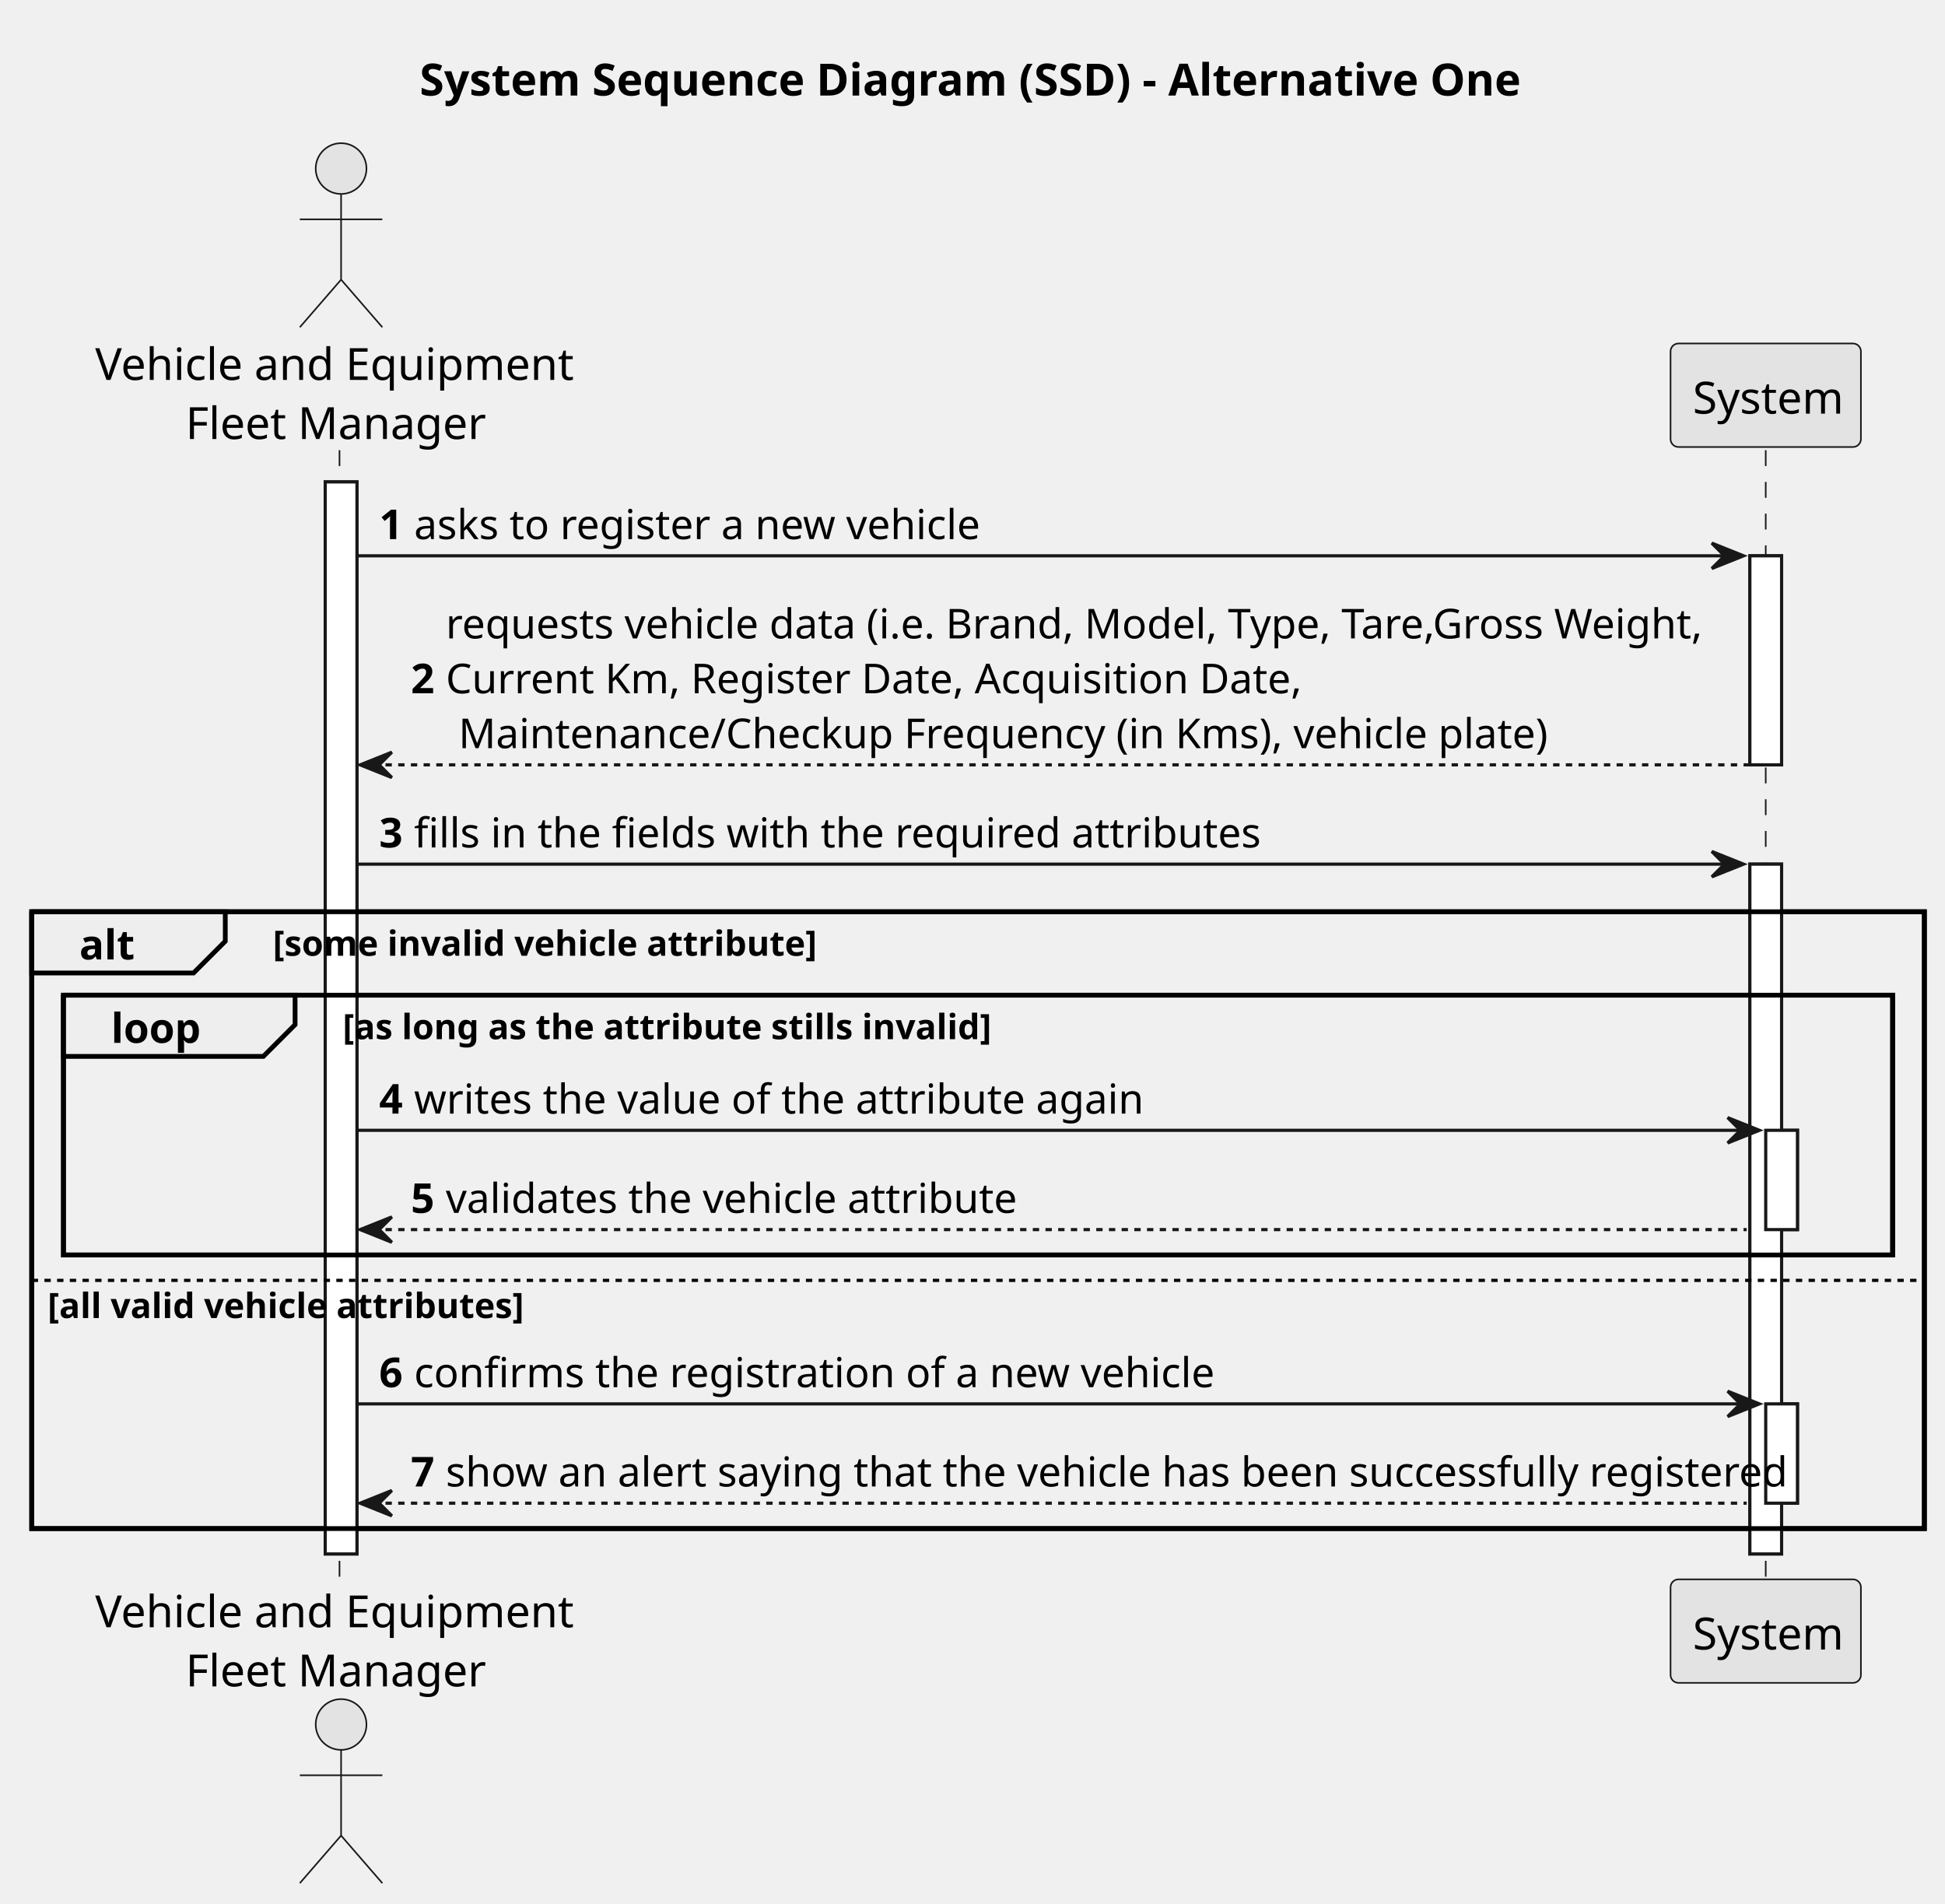
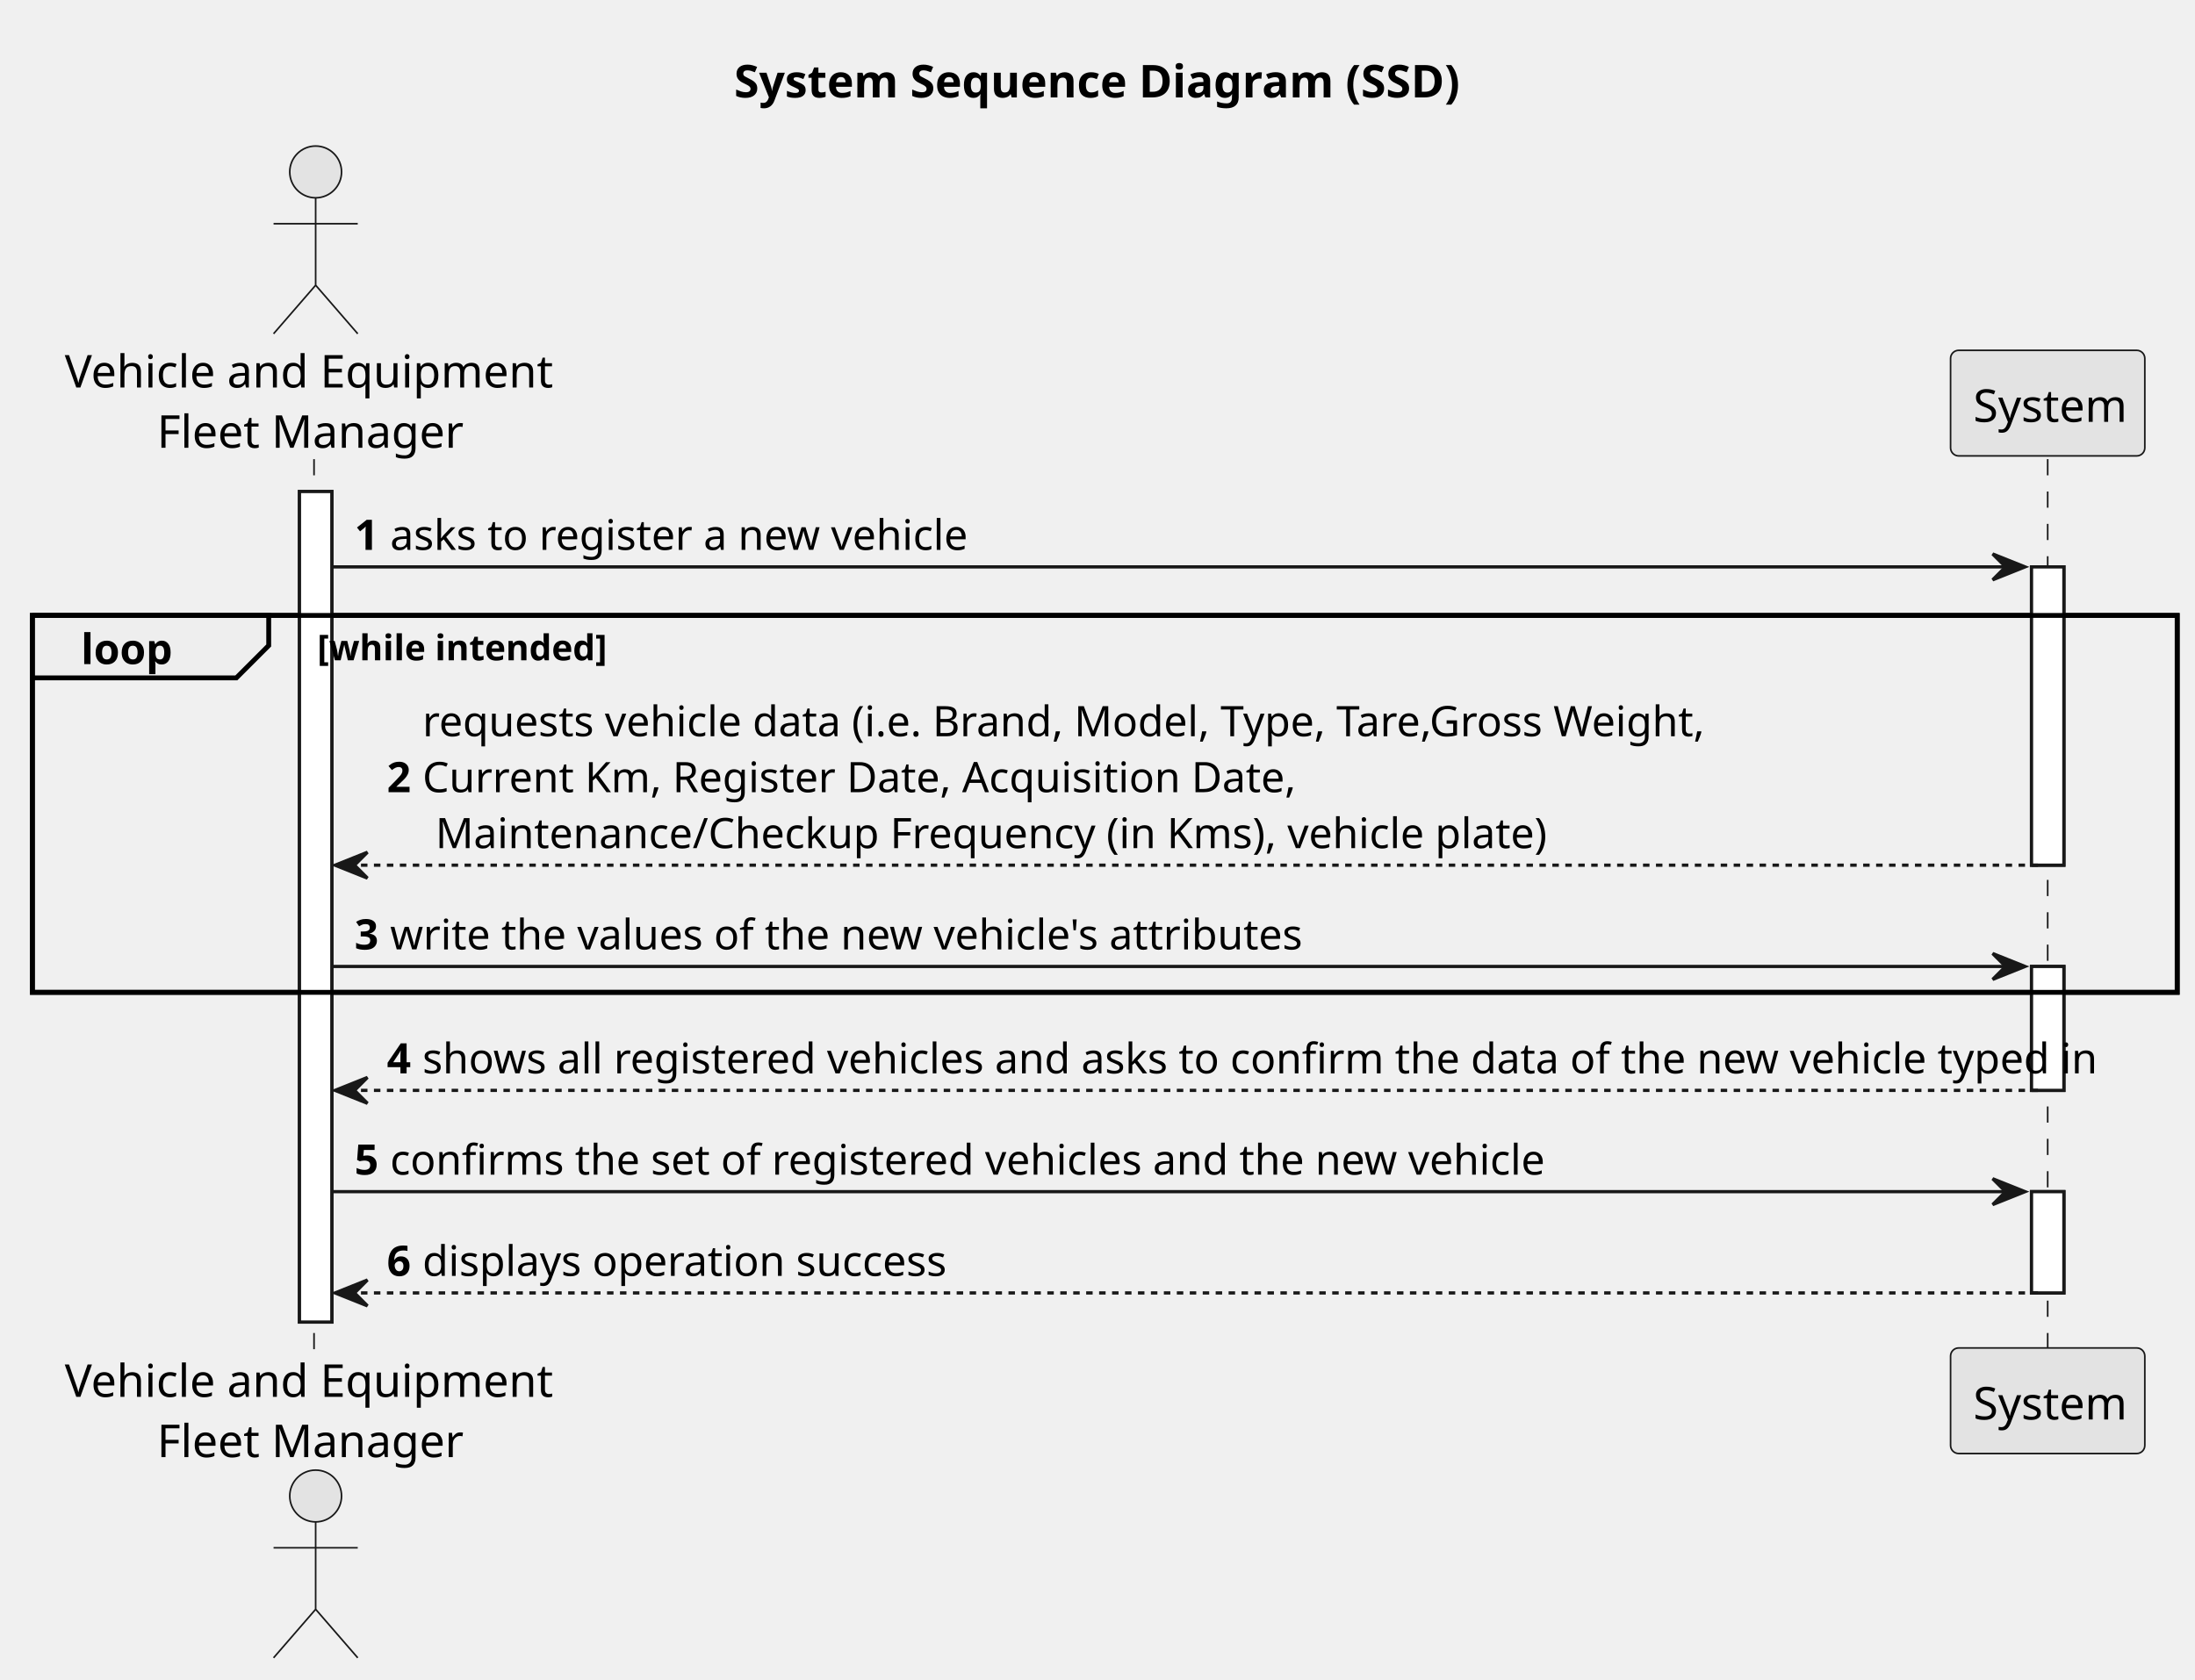
- <svg xmlns="http://www.w3.org/2000/svg" contentStyleType="text/css" height="600px" preserveAspectRatio="none" style="width:613px;height:600px;background:#FFFFFF;" version="1.1" viewBox="0 0 613 600" width="613px" zoomAndPan="magnify">
+ <svg xmlns="http://www.w3.org/2000/svg" contentStyleType="text/css" height="519px" preserveAspectRatio="none" style="width:678px;height:519px;background:#FFFFFF;" version="1.1" viewBox="0 0 678 519" width="678px" zoomAndPan="magnify">
  <defs />
  <g>
-     <text fill="#000000" font-family="sans-serif" font-size="14" font-weight="bold" lengthAdjust="spacing" textLength="351" x="132.25" y="30.107">System Sequence Diagram (SSD) - Alternative One</text>
-     <rect fill="#FFFFFF" height="337.832" style="stroke:#181818;stroke-width:1.0;" width="10" x="102.5" y="151.863" />
-     <rect fill="#FFFFFF" height="65.873" style="stroke:#181818;stroke-width:1.0;" width="10" x="551.5" y="175.154" />
-     <rect fill="#FFFFFF" height="217.377" style="stroke:#181818;stroke-width:1.0;" width="10" x="551.5" y="272.318" />
-     <rect fill="#FFFFFF" height="31.291" style="stroke:#181818;stroke-width:1.0;" width="10" x="556.5" y="356.191" />
-     <rect fill="#FFFFFF" height="31.291" style="stroke:#181818;stroke-width:1.0;" width="10" x="556.5" y="442.404" />
-     <rect fill="none" height="194.377" style="stroke:#000000;stroke-width:1.5;" width="596.5" x="10" y="287.318" />
-     <rect fill="none" height="81.873" style="stroke:#000000;stroke-width:1.5;" width="576.5" x="20" y="313.609" />
-     <line style="stroke:#181818;stroke-width:0.5;stroke-dasharray:5.0,5.0;" x1="107" x2="107" y1="141.863" y2="498.695" />
-     <line style="stroke:#181818;stroke-width:0.5;stroke-dasharray:5.0,5.0;" x1="556.5" x2="556.5" y1="141.863" y2="498.695" />
-     <text fill="#000000" font-family="sans-serif" font-size="14" lengthAdjust="spacing" textLength="145" x="30" y="119.728">Vehicle and Equipment</text>
-     <text fill="#000000" font-family="sans-serif" font-size="14" lengthAdjust="spacing" textLength="92" x="58.5" y="138.35">Fleet Manager</text>
-     <ellipse cx="107.5" cy="53.121" fill="#E3E3E3" rx="8" ry="8" style="stroke:#181818;stroke-width:0.5;" />
-     <path d="M107.5,61.121 L107.5,88.121 M94.5,69.121 L120.5,69.121 M107.5,88.121 L94.5,103.121 M107.5,88.121 L120.5,103.121 " fill="none" style="stroke:#181818;stroke-width:0.5;" />
-     <text fill="#000000" font-family="sans-serif" font-size="14" lengthAdjust="spacing" textLength="145" x="30" y="512.803">Vehicle and Equipment</text>
-     <text fill="#000000" font-family="sans-serif" font-size="14" lengthAdjust="spacing" textLength="92" x="58.5" y="531.424">Fleet Manager</text>
-     <ellipse cx="107.5" cy="543.438" fill="#E3E3E3" rx="8" ry="8" style="stroke:#181818;stroke-width:0.5;" />
-     <path d="M107.5,551.438 L107.5,578.438 M94.5,559.438 L120.5,559.438 M107.5,578.438 L94.5,593.438 M107.5,578.438 L120.5,593.438 " fill="none" style="stroke:#181818;stroke-width:0.5;" />
-     <rect fill="#E3E3E3" height="32.621" rx="2.5" ry="2.5" style="stroke:#181818;stroke-width:0.5;" width="60" x="526.5" y="108.242" />
-     <text fill="#000000" font-family="sans-serif" font-size="14" lengthAdjust="spacing" textLength="46" x="533.5" y="130.35">System</text>
-     <rect fill="#E3E3E3" height="32.621" rx="2.5" ry="2.5" style="stroke:#181818;stroke-width:0.5;" width="60" x="526.5" y="497.695" />
-     <text fill="#000000" font-family="sans-serif" font-size="14" lengthAdjust="spacing" textLength="46" x="533.5" y="519.803">System</text>
-     <rect fill="#FFFFFF" height="337.832" style="stroke:#181818;stroke-width:1.0;" width="10" x="102.5" y="151.863" />
-     <rect fill="#FFFFFF" height="65.873" style="stroke:#181818;stroke-width:1.0;" width="10" x="551.5" y="175.154" />
-     <rect fill="#FFFFFF" height="217.377" style="stroke:#181818;stroke-width:1.0;" width="10" x="551.5" y="272.318" />
-     <rect fill="#FFFFFF" height="31.291" style="stroke:#181818;stroke-width:1.0;" width="10" x="556.5" y="356.191" />
-     <rect fill="#FFFFFF" height="31.291" style="stroke:#181818;stroke-width:1.0;" width="10" x="556.5" y="442.404" />
-     <polygon fill="#181818" points="539.5,171.154,549.5,175.154,539.5,179.154,543.5,175.154" style="stroke:#181818;stroke-width:1.0;" />
-     <line style="stroke:#181818;stroke-width:1.0;" x1="112.5" x2="545.5" y1="175.154" y2="175.154" />
-     <text fill="#000000" font-family="sans-serif" font-size="13" font-weight="bold" lengthAdjust="spacing" textLength="7" x="119.5" y="169.892">1</text>
-     <text fill="#000000" font-family="sans-serif" font-size="13" lengthAdjust="spacing" textLength="171" x="130.5" y="169.892">asks to register a new vehicle</text>
-     <polygon fill="#181818" points="123.5,237.027,113.5,241.027,123.5,245.027,119.5,241.027" style="stroke:#181818;stroke-width:1.0;" />
-     <line style="stroke:#181818;stroke-width:1.0;stroke-dasharray:2.0,2.0;" x1="117.5" x2="555.5" y1="241.027" y2="241.027" />
-     <text fill="#000000" font-family="sans-serif" font-size="13" font-weight="bold" lengthAdjust="spacing" textLength="7" x="129.5" y="218.474">2</text>
-     <text fill="#000000" font-family="sans-serif" font-size="13" lengthAdjust="spacing" textLength="386" x="140.5" y="201.183">requests vehicle data (i.e. Brand, Model, Type, Tare,Gross Weight,</text>
-     <text fill="#000000" font-family="sans-serif" font-size="13" lengthAdjust="spacing" textLength="260" x="140.5" y="218.474">Current Km, Register Date, Acquisition Date,</text>
-     <text fill="#000000" font-family="sans-serif" font-size="13" lengthAdjust="spacing" textLength="330" x="144.5" y="235.765">Maintenance/Checkup Frequency (in Kms), vehicle plate)</text>
-     <polygon fill="#181818" points="539.5,268.318,549.5,272.318,539.5,276.318,543.5,272.318" style="stroke:#181818;stroke-width:1.0;" />
-     <line style="stroke:#181818;stroke-width:1.0;" x1="112.5" x2="545.5" y1="272.318" y2="272.318" />
-     <text fill="#000000" font-family="sans-serif" font-size="13" font-weight="bold" lengthAdjust="spacing" textLength="7" x="119.5" y="267.056">3</text>
-     <text fill="#000000" font-family="sans-serif" font-size="13" lengthAdjust="spacing" textLength="246" x="130.5" y="267.056">fills in the fields with the required attributes</text>
-     <path d="M10,287.318 L71,287.318 L71,296.609 L61,306.609 L10,306.609 L10,287.318 " fill="#EEEEEE" style="stroke:#000000;stroke-width:1.5;" />
-     <rect fill="none" height="194.377" style="stroke:#000000;stroke-width:1.5;" width="596.5" x="10" y="287.318" />
-     <text fill="#000000" font-family="sans-serif" font-size="13" font-weight="bold" lengthAdjust="spacing" textLength="16" x="25" y="302.347">alt</text>
-     <text fill="#000000" font-family="sans-serif" font-size="11" font-weight="bold" lengthAdjust="spacing" textLength="170" x="86" y="301.188">[some invalid vehicle attribute]</text>
-     <path d="M20,313.609 L93,313.609 L93,322.9 L83,332.9 L20,332.9 L20,313.609 " fill="#EEEEEE" style="stroke:#000000;stroke-width:1.5;" />
-     <rect fill="none" height="81.873" style="stroke:#000000;stroke-width:1.5;" width="576.5" x="20" y="313.609" />
-     <text fill="#000000" font-family="sans-serif" font-size="13" font-weight="bold" lengthAdjust="spacing" textLength="28" x="35" y="328.638">loop</text>
-     <text fill="#000000" font-family="sans-serif" font-size="11" font-weight="bold" lengthAdjust="spacing" textLength="203" x="108" y="327.479">[as long as the attribute stills invalid]</text>
-     <polygon fill="#181818" points="544.5,352.191,554.5,356.191,544.5,360.191,548.5,356.191" style="stroke:#181818;stroke-width:1.0;" />
-     <line style="stroke:#181818;stroke-width:1.0;" x1="112.5" x2="550.5" y1="356.191" y2="356.191" />
-     <text fill="#000000" font-family="sans-serif" font-size="13" font-weight="bold" lengthAdjust="spacing" textLength="7" x="119.5" y="350.929">4</text>
-     <text fill="#000000" font-family="sans-serif" font-size="13" lengthAdjust="spacing" textLength="211" x="130.5" y="350.929">writes the value of the attribute again</text>
-     <polygon fill="#181818" points="123.5,383.482,113.5,387.482,123.5,391.482,119.5,387.482" style="stroke:#181818;stroke-width:1.0;" />
-     <line style="stroke:#181818;stroke-width:1.0;stroke-dasharray:2.0,2.0;" x1="117.5" x2="550.5" y1="387.482" y2="387.482" />
-     <text fill="#000000" font-family="sans-serif" font-size="13" font-weight="bold" lengthAdjust="spacing" textLength="7" x="129.5" y="382.22">5</text>
-     <text fill="#000000" font-family="sans-serif" font-size="13" lengthAdjust="spacing" textLength="166" x="140.5" y="382.22">validates the vehicle attribute</text>
-     <line style="stroke:#000000;stroke-width:1.0;stroke-dasharray:2.0,2.0;" x1="10" x2="606.5" y1="403.482" y2="403.482" />
-     <text fill="#000000" font-family="sans-serif" font-size="11" font-weight="bold" lengthAdjust="spacing" textLength="147" x="15" y="415.353">[all valid vehicle attributes]</text>
-     <polygon fill="#181818" points="544.5,438.404,554.5,442.404,544.5,446.404,548.5,442.404" style="stroke:#181818;stroke-width:1.0;" />
-     <line style="stroke:#181818;stroke-width:1.0;" x1="112.5" x2="550.5" y1="442.404" y2="442.404" />
-     <text fill="#000000" font-family="sans-serif" font-size="13" font-weight="bold" lengthAdjust="spacing" textLength="7" x="119.5" y="437.142">6</text>
-     <text fill="#000000" font-family="sans-serif" font-size="13" lengthAdjust="spacing" textLength="234" x="130.5" y="437.142">confirms the registration of a new vehicle</text>
-     <polygon fill="#181818" points="123.5,469.695,113.5,473.695,123.5,477.695,119.5,473.695" style="stroke:#181818;stroke-width:1.0;" />
-     <line style="stroke:#181818;stroke-width:1.0;stroke-dasharray:2.0,2.0;" x1="117.5" x2="550.5" y1="473.695" y2="473.695" />
-     <text fill="#000000" font-family="sans-serif" font-size="13" font-weight="bold" lengthAdjust="spacing" textLength="7" x="129.5" y="468.433">7</text>
-     <text fill="#000000" font-family="sans-serif" font-size="13" lengthAdjust="spacing" textLength="404" x="140.5" y="468.433">show an alert saying that the vehicle has been successfully registered</text>
+     <text fill="#000000" font-family="sans-serif" font-size="14" font-weight="bold" lengthAdjust="spacing" textLength="228" x="226.75" y="30.107">System Sequence Diagram (SSD)</text>
+     <rect fill="#FFFFFF" height="256.619" style="stroke:#181818;stroke-width:1.0;" width="10" x="92.5" y="151.863" />
+     <rect fill="#FFFFFF" height="92.164" style="stroke:#181818;stroke-width:1.0;" width="10" x="627.5" y="175.154" />
+     <rect fill="#FFFFFF" height="38.291" style="stroke:#181818;stroke-width:1.0;" width="10" x="627.5" y="298.609" />
+     <rect fill="#FFFFFF" height="31.291" style="stroke:#181818;stroke-width:1.0;" width="10" x="627.5" y="368.191" />
+     <rect fill="none" height="116.455" style="stroke:#000000;stroke-width:1.5;" width="662.5" x="10" y="190.154" />
+     <line style="stroke:#181818;stroke-width:0.5;stroke-dasharray:5.0,5.0;" x1="97" x2="97" y1="141.863" y2="417.482" />
+     <line style="stroke:#181818;stroke-width:0.5;stroke-dasharray:5.0,5.0;" x1="632.5" x2="632.5" y1="141.863" y2="417.482" />
+     <text fill="#000000" font-family="sans-serif" font-size="14" lengthAdjust="spacing" textLength="145" x="20" y="119.728">Vehicle and Equipment</text>
+     <text fill="#000000" font-family="sans-serif" font-size="14" lengthAdjust="spacing" textLength="92" x="48.5" y="138.35">Fleet Manager</text>
+     <ellipse cx="97.5" cy="53.121" fill="#E3E3E3" rx="8" ry="8" style="stroke:#181818;stroke-width:0.5;" />
+     <path d="M97.5,61.121 L97.5,88.121 M84.5,69.121 L110.5,69.121 M97.5,88.121 L84.5,103.121 M97.5,88.121 L110.5,103.121 " fill="none" style="stroke:#181818;stroke-width:0.5;" />
+     <text fill="#000000" font-family="sans-serif" font-size="14" lengthAdjust="spacing" textLength="145" x="20" y="431.59">Vehicle and Equipment</text>
+     <text fill="#000000" font-family="sans-serif" font-size="14" lengthAdjust="spacing" textLength="92" x="48.5" y="450.211">Fleet Manager</text>
+     <ellipse cx="97.5" cy="462.225" fill="#E3E3E3" rx="8" ry="8" style="stroke:#181818;stroke-width:0.5;" />
+     <path d="M97.5,470.225 L97.5,497.225 M84.5,478.225 L110.5,478.225 M97.5,497.225 L84.5,512.225 M97.5,497.225 L110.5,512.225 " fill="none" style="stroke:#181818;stroke-width:0.5;" />
+     <rect fill="#E3E3E3" height="32.621" rx="2.5" ry="2.5" style="stroke:#181818;stroke-width:0.5;" width="60" x="602.5" y="108.242" />
+     <text fill="#000000" font-family="sans-serif" font-size="14" lengthAdjust="spacing" textLength="46" x="609.5" y="130.35">System</text>
+     <rect fill="#E3E3E3" height="32.621" rx="2.5" ry="2.5" style="stroke:#181818;stroke-width:0.5;" width="60" x="602.5" y="416.482" />
+     <text fill="#000000" font-family="sans-serif" font-size="14" lengthAdjust="spacing" textLength="46" x="609.5" y="438.59">System</text>
+     <rect fill="#FFFFFF" height="256.619" style="stroke:#181818;stroke-width:1.0;" width="10" x="92.5" y="151.863" />
+     <rect fill="#FFFFFF" height="92.164" style="stroke:#181818;stroke-width:1.0;" width="10" x="627.5" y="175.154" />
+     <rect fill="#FFFFFF" height="38.291" style="stroke:#181818;stroke-width:1.0;" width="10" x="627.5" y="298.609" />
+     <rect fill="#FFFFFF" height="31.291" style="stroke:#181818;stroke-width:1.0;" width="10" x="627.5" y="368.191" />
+     <polygon fill="#181818" points="615.5,171.154,625.5,175.154,615.5,179.154,619.5,175.154" style="stroke:#181818;stroke-width:1.0;" />
+     <line style="stroke:#181818;stroke-width:1.0;" x1="102.5" x2="621.5" y1="175.154" y2="175.154" />
+     <text fill="#000000" font-family="sans-serif" font-size="13" font-weight="bold" lengthAdjust="spacing" textLength="7" x="109.5" y="169.892">1</text>
+     <text fill="#000000" font-family="sans-serif" font-size="13" lengthAdjust="spacing" textLength="171" x="120.5" y="169.892">asks to register a new vehicle</text>
+     <path d="M10,190.154 L83,190.154 L83,199.445 L73,209.445 L10,209.445 L10,190.154 " fill="#EEEEEE" style="stroke:#000000;stroke-width:1.5;" />
+     <rect fill="none" height="116.455" style="stroke:#000000;stroke-width:1.5;" width="662.5" x="10" y="190.154" />
+     <text fill="#000000" font-family="sans-serif" font-size="13" font-weight="bold" lengthAdjust="spacing" textLength="28" x="25" y="205.183">loop</text>
+     <text fill="#000000" font-family="sans-serif" font-size="11" font-weight="bold" lengthAdjust="spacing" textLength="90" x="98" y="204.024">[while intended]</text>
+     <polygon fill="#181818" points="113.5,263.318,103.5,267.318,113.5,271.318,109.5,267.318" style="stroke:#181818;stroke-width:1.0;" />
+     <line style="stroke:#181818;stroke-width:1.0;stroke-dasharray:2.0,2.0;" x1="107.5" x2="631.5" y1="267.318" y2="267.318" />
+     <text fill="#000000" font-family="sans-serif" font-size="13" font-weight="bold" lengthAdjust="spacing" textLength="7" x="119.5" y="244.765">2</text>
+     <text fill="#000000" font-family="sans-serif" font-size="13" lengthAdjust="spacing" textLength="386" x="130.5" y="227.474">requests vehicle data (i.e. Brand, Model, Type, Tare,Gross Weight,</text>
+     <text fill="#000000" font-family="sans-serif" font-size="13" lengthAdjust="spacing" textLength="260" x="130.5" y="244.765">Current Km, Register Date, Acquisition Date,</text>
+     <text fill="#000000" font-family="sans-serif" font-size="13" lengthAdjust="spacing" textLength="330" x="134.5" y="262.056">Maintenance/Checkup Frequency (in Kms), vehicle plate)</text>
+     <polygon fill="#181818" points="615.5,294.609,625.5,298.609,615.5,302.609,619.5,298.609" style="stroke:#181818;stroke-width:1.0;" />
+     <line style="stroke:#181818;stroke-width:1.0;" x1="102.5" x2="621.5" y1="298.609" y2="298.609" />
+     <text fill="#000000" font-family="sans-serif" font-size="13" font-weight="bold" lengthAdjust="spacing" textLength="7" x="109.5" y="293.347">3</text>
+     <text fill="#000000" font-family="sans-serif" font-size="13" lengthAdjust="spacing" textLength="262" x="120.5" y="293.347">write the values of the new vehicle's attributes</text>
+     <polygon fill="#181818" points="113.5,332.9,103.5,336.9,113.5,340.9,109.5,336.9" style="stroke:#181818;stroke-width:1.0;" />
+     <line style="stroke:#181818;stroke-width:1.0;stroke-dasharray:2.0,2.0;" x1="107.5" x2="631.5" y1="336.9" y2="336.9" />
+     <text fill="#000000" font-family="sans-serif" font-size="13" font-weight="bold" lengthAdjust="spacing" textLength="7" x="119.5" y="331.638">4</text>
+     <text fill="#000000" font-family="sans-serif" font-size="13" lengthAdjust="spacing" textLength="490" x="130.5" y="331.638">shows all registered vehicles and asks to confirm the data of the new vehicle typed in</text>
+     <polygon fill="#181818" points="615.5,364.191,625.5,368.191,615.5,372.191,619.5,368.191" style="stroke:#181818;stroke-width:1.0;" />
+     <line style="stroke:#181818;stroke-width:1.0;" x1="102.5" x2="621.5" y1="368.191" y2="368.191" />
+     <text fill="#000000" font-family="sans-serif" font-size="13" font-weight="bold" lengthAdjust="spacing" textLength="7" x="109.5" y="362.929">5</text>
+     <text fill="#000000" font-family="sans-serif" font-size="13" lengthAdjust="spacing" textLength="335" x="120.5" y="362.929">confirms the set of registered vehicles and the new vehicle</text>
+     <polygon fill="#181818" points="113.5,395.482,103.5,399.482,113.5,403.482,109.5,399.482" style="stroke:#181818;stroke-width:1.0;" />
+     <line style="stroke:#181818;stroke-width:1.0;stroke-dasharray:2.0,2.0;" x1="107.5" x2="631.5" y1="399.482" y2="399.482" />
+     <text fill="#000000" font-family="sans-serif" font-size="13" font-weight="bold" lengthAdjust="spacing" textLength="7" x="119.5" y="394.22">6</text>
+     <text fill="#000000" font-family="sans-serif" font-size="13" lengthAdjust="spacing" textLength="158" x="130.5" y="394.22">displays operation success</text>
  </g>
</svg>
